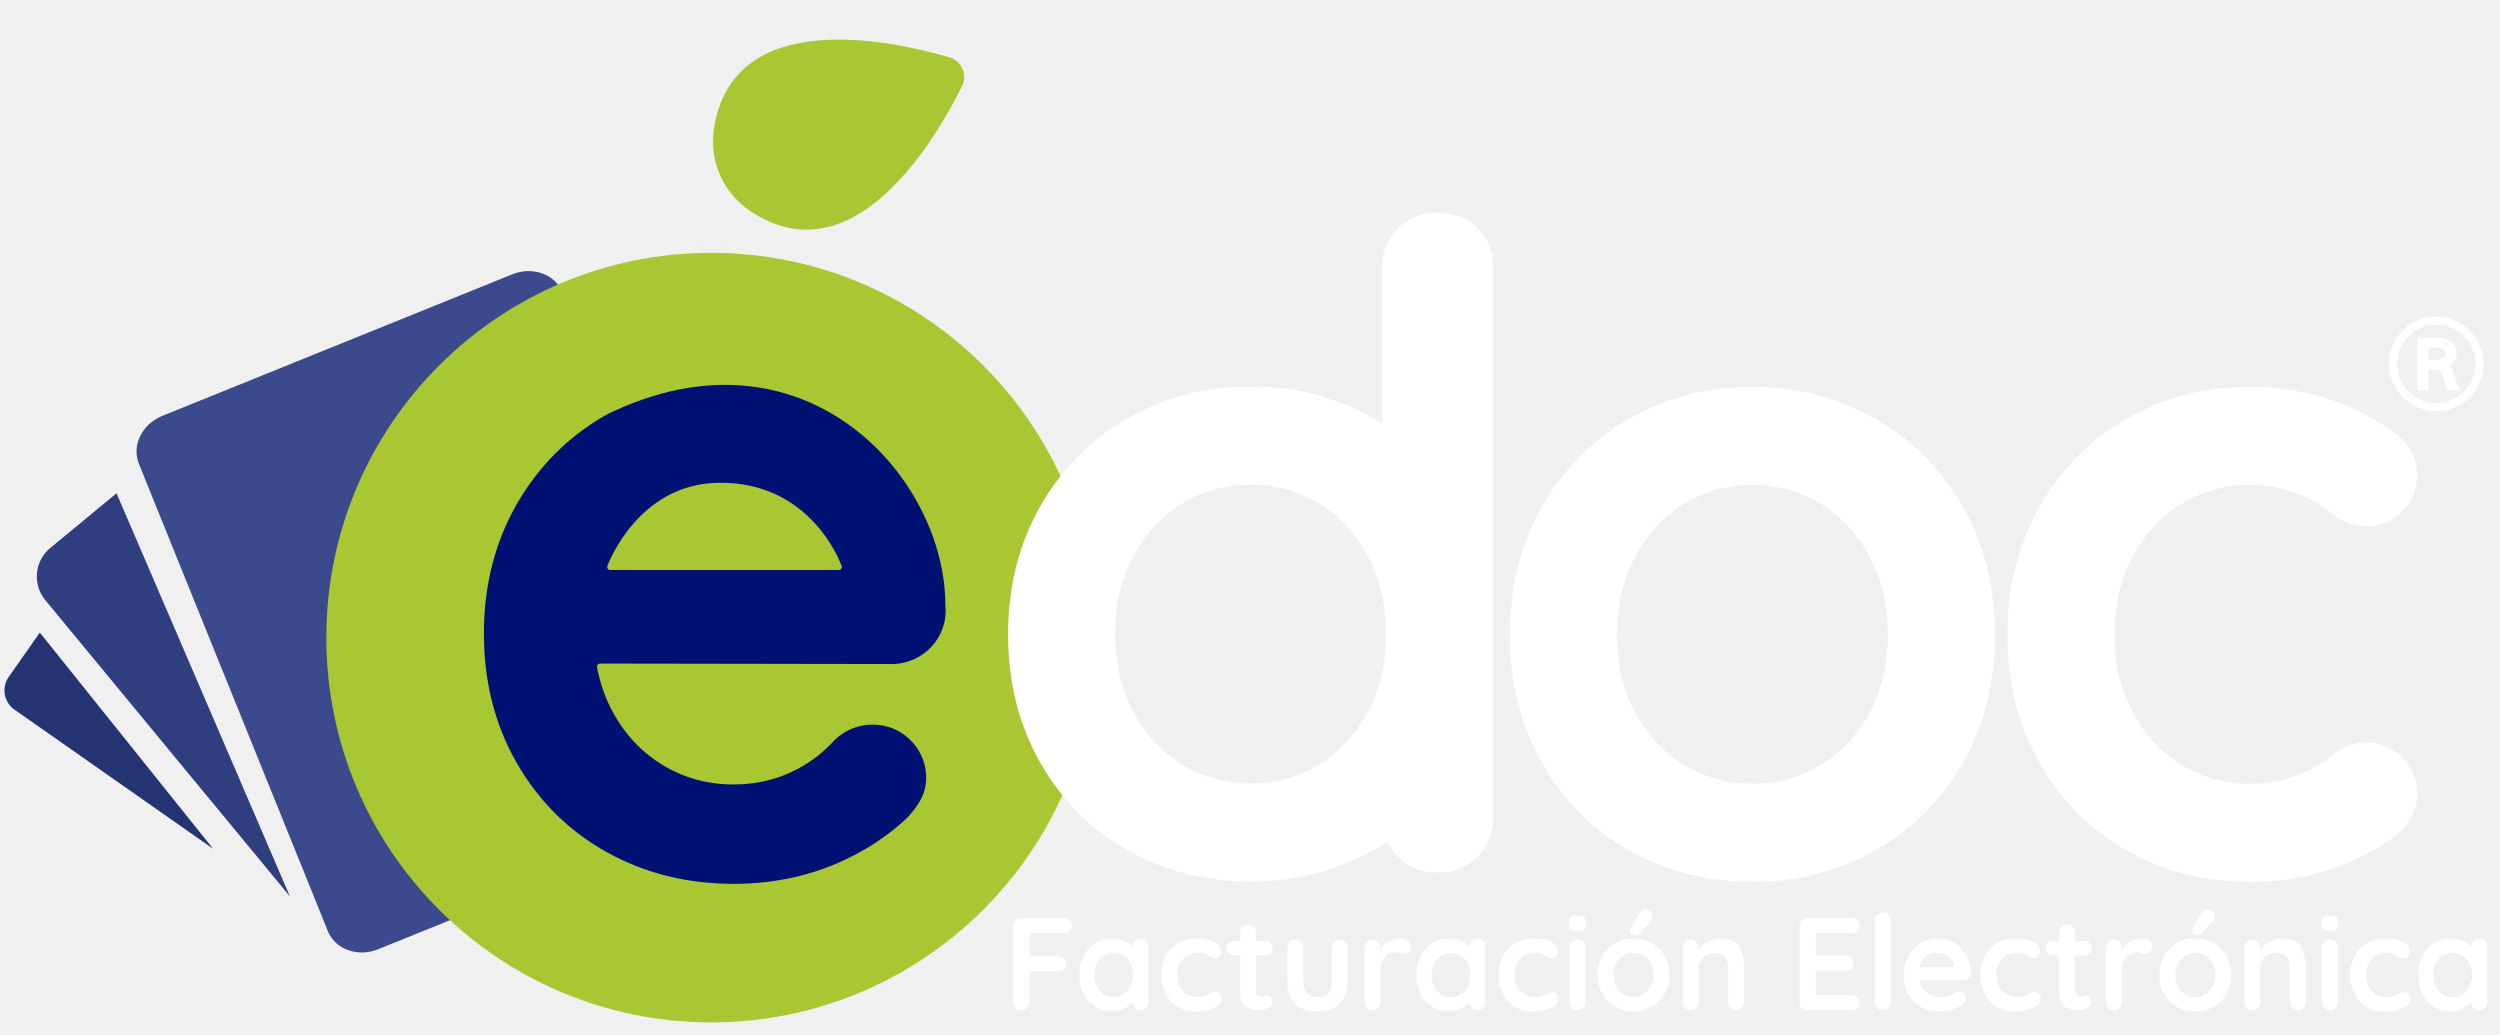
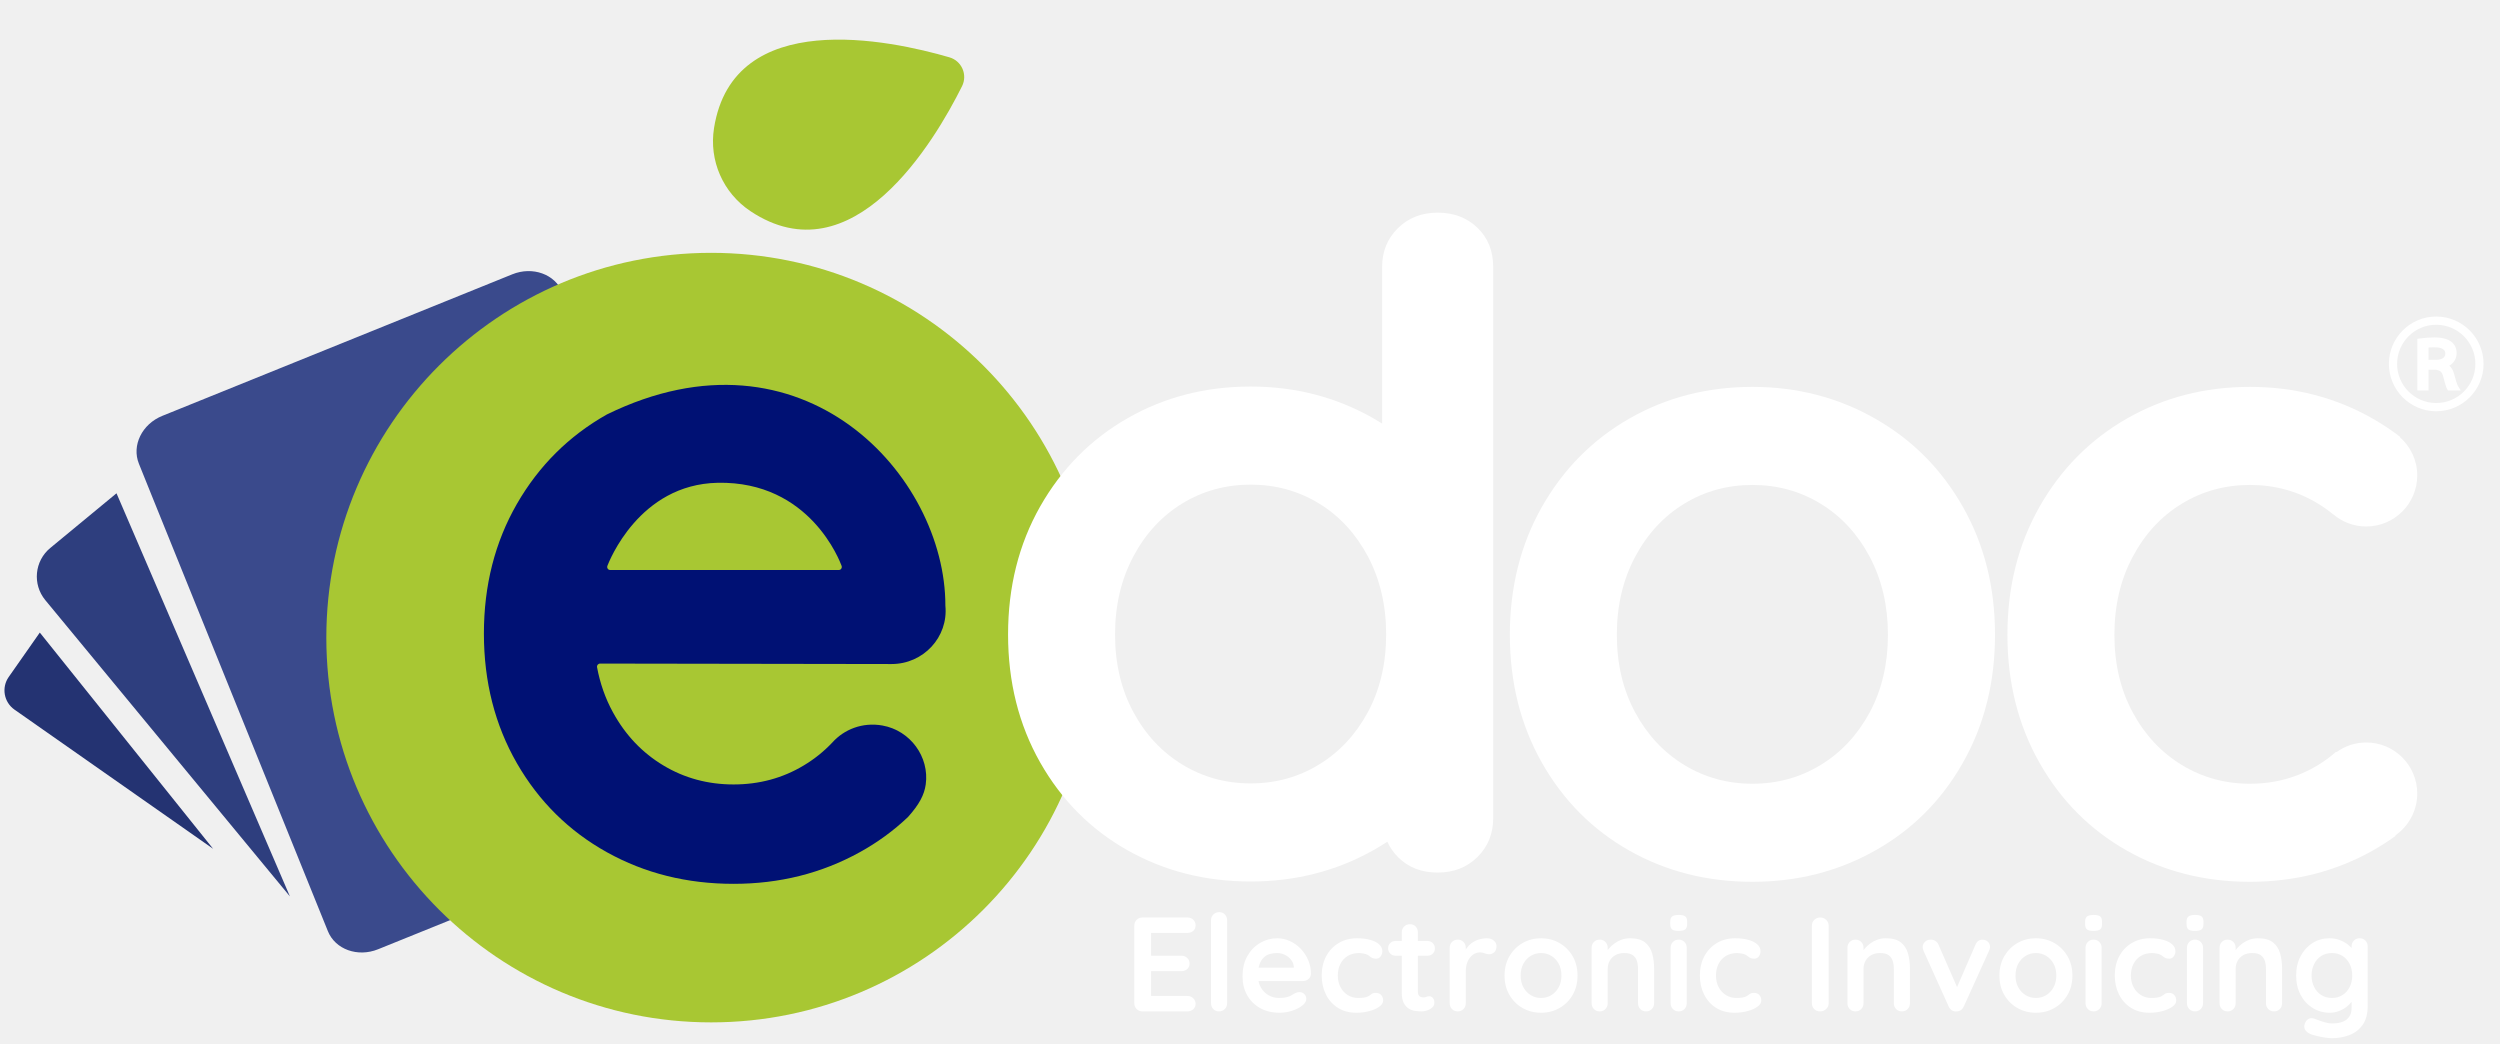
- <svg xmlns="http://www.w3.org/2000/svg" viewBox="0 0 812 336">
+ <svg xmlns="http://www.w3.org/2000/svg" viewBox="0 0 812 339">
  <path fill="#3A4A8C" d="M190.9 272.76C178.77 265.97 169.41 256.61 162.81 244.67C156.22 232.75 152.91 219.29 152.91 204.36C152.91 187.66 156.41 173.01 163.39 160.4C170.38 147.79 179.59 138.13 191.04 131.42C192.77 130.41 194.53 129.5 196.29 128.65L182.68 94.97C180.29 89.06 172.99 86.42 166.38 89.1L52.75 135.06C46.12 137.72 42.72 144.69 45.11 150.6L49.2 160.75L106.5 302.45C108.89 308.37 116.18 311 122.8 308.32L200.06 277.08C196.89 275.83 193.83 274.4 190.9 272.76Z" />
  <path fill="#A8C733" d="M230.98 82.12C161.96 82.12 105.99 138.08 105.99 207.1C105.99 276.13 161.96 332.07 230.98 332.07C300.02 332.07 355.98 276.13 355.98 207.1C355.98 138.08 300.02 82.12 230.98 82.12Z" />
  <path fill="#2E3E7E" d="M16.33 177.98L37.84 160.22L94.17 291.16L14.71 194.92C10.49 189.8 11.2 182.21 16.33 177.98Z" />
  <path fill="#243372" d="M2.83 219.88L12.93 205.46L69.22 275.69L4.68 230.47C1.25 228.05 0.42 223.31 2.83 219.88Z" />
  <path fill="#A8C733" d="M308.38 18.62C289.11 13 238.2 2.11 231.92 41.58C230.23 52.13 234.83 62.63 243.71 68.56C276.96 90.73 303.52 45.96 312.47 28C314.33 24.27 312.37 19.79 308.38 18.62Z" />
-   <path fill="#FFFFFF" d="M334.41 303.07L334.41 310.6L343.65 310.6C344.4 310.6 345.01 310.84 345.52 311.31C346.03 311.79 346.27 312.39 346.27 313.13C346.27 313.75 346.03 314.31 345.52 314.8C345.01 315.29 344.4 315.53 343.65 315.53L334.41 315.53L334.41 325.51C334.41 326.26 334.14 326.87 333.6 327.37C333.08 327.87 332.44 328.12 331.76 328.12C330.95 328.12 330.31 327.87 329.8 327.41C329.3 326.91 329.04 326.28 329.04 325.51L329.04 300.77C329.04 300 329.3 299.39 329.8 298.89C330.31 298.39 330.92 298.14 331.66 298.14L345.58 298.14C346.32 298.14 346.95 298.37 347.46 298.84C347.95 299.31 348.19 299.93 348.19 300.66C348.19 301.29 347.95 301.85 347.46 302.33C346.95 302.82 346.32 303.07 345.58 303.07L334.41 303.07Z" />
-   <path fill="#FFFFFF" d="M372.23 305.5C372.72 305.99 372.95 306.61 372.95 307.39L372.95 325.51C372.95 326.26 372.72 326.87 372.23 327.37C371.74 327.87 371.13 328.12 370.39 328.12C369.63 328.12 369.05 327.87 368.57 327.41C368.1 326.91 367.84 326.3 367.82 325.55C367.1 326.37 366.13 327.09 364.92 327.67C363.71 328.26 362.44 328.55 361.09 328.55C359.12 328.55 357.34 328.04 355.74 327.04C354.14 326.01 352.86 324.61 351.94 322.83C351.03 321.01 350.55 318.97 350.55 316.68C350.55 314.39 351 312.35 351.93 310.54C352.84 308.72 354.08 307.31 355.66 306.29C357.25 305.28 359.01 304.78 360.91 304.78C362.28 304.78 363.58 305.02 364.78 305.53C365.96 306.03 366.98 306.66 367.82 307.44L367.82 307.39C367.82 306.64 368.06 306.03 368.55 305.53C369.03 305.02 369.63 304.78 370.39 304.78C371.13 304.78 371.74 305.02 372.23 305.5M366.28 321.79C367.44 320.45 368.03 318.74 368.03 316.68C368.03 314.63 367.44 312.92 366.28 311.54C365.11 310.17 363.58 309.5 361.73 309.5C359.9 309.5 358.4 310.17 357.22 311.54C356.07 312.92 355.48 314.63 355.48 316.68C355.48 318.74 356.05 320.45 357.21 321.79C358.38 323.15 359.86 323.84 361.73 323.84C363.58 323.84 365.11 323.15 366.28 321.79Z" />
-   <path fill="#FFFFFF" d="M394.37 305.92C395.87 306.68 396.6 307.68 396.6 308.94C396.6 309.56 396.41 310.11 396.04 310.58C395.68 311.06 395.2 311.29 394.59 311.29C394.15 311.29 393.75 311.22 393.48 311.1C393.18 310.96 392.92 310.79 392.64 310.58C392.36 310.37 392.1 310.18 391.86 310.04C391.56 309.89 391.13 309.77 390.58 309.65C390.02 309.54 389.58 309.49 389.24 309.49C387.1 309.49 385.42 310.16 384.2 311.49C382.99 312.81 382.38 314.54 382.38 316.68C382.38 318.74 382.99 320.45 384.22 321.79C385.45 323.17 387.02 323.84 388.95 323.84C390.34 323.84 391.38 323.66 392.07 323.33C392.22 323.24 392.47 323.09 392.77 322.87C393.07 322.67 393.35 322.49 393.61 322.38C393.86 322.27 394.18 322.22 394.56 322.22C395.27 322.22 395.82 322.44 396.25 322.89C396.66 323.36 396.87 323.93 396.87 324.65C396.87 325.34 396.46 325.98 395.65 326.57C394.86 327.18 393.79 327.65 392.49 328.02C391.17 328.38 389.79 328.56 388.29 328.56C386.1 328.56 384.16 328.04 382.49 327.01C380.82 325.98 379.52 324.56 378.6 322.76C377.69 320.94 377.25 318.91 377.25 316.68C377.25 314.38 377.71 312.31 378.67 310.52C379.64 308.71 380.97 307.31 382.67 306.29C384.39 305.29 386.34 304.78 388.49 304.78C390.93 304.78 392.89 305.15 394.37 305.92Z" />
-   <path fill="#FFFFFF" d="M412.74 323.86C413.06 324.25 413.22 324.75 413.22 325.38C413.22 326.15 412.81 326.8 411.96 327.33C411.12 327.85 410.16 328.12 409.11 328.12C407.35 328.12 405.86 327.74 404.63 326.99C403.42 326.24 402.82 324.62 402.82 322.16L402.82 310.34L400.85 310.34C400.16 310.34 399.59 310.12 399.13 309.65C398.66 309.21 398.44 308.63 398.44 307.94C398.44 307.29 398.66 306.73 399.13 306.29C399.59 305.85 400.16 305.64 400.85 305.64L402.82 305.64L402.82 302.89C402.82 302.14 403.06 301.52 403.55 301.03C404.07 300.53 404.69 300.28 405.43 300.28C406.14 300.28 406.74 300.53 407.23 301.03C407.71 301.52 407.95 302.14 407.95 302.89L407.95 305.64L411 305.64C411.68 305.64 412.25 305.86 412.72 306.33C413.15 306.77 413.39 307.35 413.39 308.04C413.39 308.69 413.15 309.25 412.72 309.68C412.25 310.12 411.68 310.34 411 310.34L407.95 310.34L407.95 321.95C407.95 322.56 408.11 322.99 408.42 323.26C408.74 323.53 409.17 323.66 409.71 323.66C409.94 323.66 410.26 323.62 410.65 323.5C411 323.36 411.32 323.28 411.64 323.28C412.06 323.28 412.39 323.47 412.74 323.86Z" />
-   <path fill="#FFFFFF" d="M436.96 305.95C437.42 306.46 437.68 307.07 437.68 307.83L437.68 318.71C437.68 321.78 436.85 324.19 435.12 325.94C433.43 327.69 431.01 328.55 427.89 328.55C424.73 328.55 422.33 327.69 420.63 325.94C418.95 324.19 418.12 321.78 418.12 318.71L418.12 307.83C418.12 307.07 418.35 306.46 418.83 305.95C419.34 305.45 419.94 305.2 420.68 305.2C421.42 305.2 422.04 305.45 422.51 305.95C423.02 306.46 423.24 307.07 423.24 307.83L423.24 318.71C423.24 320.44 423.63 321.74 424.39 322.57C425.17 323.42 426.33 323.84 427.89 323.84C429.45 323.84 430.62 323.42 431.38 322.57C432.16 321.74 432.54 320.44 432.54 318.71L432.54 307.83C432.54 307.07 432.8 306.46 433.28 305.95C433.76 305.45 434.36 305.2 435.1 305.2C435.85 305.2 436.48 305.45 436.96 305.95Z" />
-   <path fill="#FFFFFF" d="M457.32 305.5C457.9 305.99 458.21 306.55 458.21 307.22C458.21 308.11 457.97 308.77 457.52 309.21C457.07 309.65 456.52 309.87 455.88 309.87C455.46 309.87 454.97 309.77 454.43 309.57C454.33 309.54 454.16 309.49 453.86 309.4C453.56 309.32 453.23 309.28 452.89 309.28C452.17 309.28 451.43 309.5 450.74 309.95C450.07 310.42 449.51 311.12 449.05 312.03C448.61 312.96 448.39 314.06 448.39 315.35L448.39 325.51C448.39 326.26 448.15 326.87 447.68 327.37C447.18 327.87 446.57 328.12 445.83 328.12C445.07 328.12 444.45 327.87 443.98 327.37C443.48 326.87 443.25 326.26 443.25 325.51L443.25 307.81C443.25 307.07 443.48 306.46 443.98 305.95C444.45 305.45 445.07 305.2 445.83 305.2C446.57 305.2 447.18 305.45 447.68 305.95C448.15 306.46 448.39 307.07 448.39 307.81L448.39 308.37C449.05 307.2 449.99 306.31 451.22 305.7C452.44 305.08 453.77 304.78 455.16 304.78C456.01 304.78 456.75 305.02 457.32 305.5Z" />
-   <path fill="#FFFFFF" d="M481.72 305.5C482.23 305.99 482.45 306.61 482.45 307.39L482.45 325.51C482.45 326.26 482.23 326.87 481.72 327.37C481.22 327.87 480.62 328.12 479.88 328.12C479.13 328.12 478.54 327.87 478.06 327.41C477.58 326.91 477.34 326.3 477.3 325.55C476.6 326.37 475.63 327.09 474.41 327.67C473.21 328.26 471.92 328.55 470.59 328.55C468.61 328.55 466.82 328.04 465.24 327.04C463.63 326.01 462.35 324.61 461.44 322.83C460.5 321.01 460.05 318.97 460.05 316.68C460.05 314.39 460.5 312.35 461.43 310.54C462.34 308.72 463.58 307.31 465.17 306.29C466.76 305.28 468.51 304.78 470.4 304.78C471.78 304.78 473.08 305.02 474.27 305.53C475.47 306.03 476.48 306.66 477.3 307.44L477.3 307.39C477.3 306.64 477.54 306.03 478.04 305.53C478.51 305.02 479.13 304.78 479.88 304.78C480.62 304.78 481.22 305.02 481.72 305.5M475.77 321.79C476.93 320.45 477.52 318.74 477.52 316.68C477.52 314.63 476.93 312.92 475.77 311.54C474.59 310.17 473.1 309.5 471.23 309.5C469.4 309.5 467.9 310.17 466.74 311.54C465.56 312.92 464.98 314.63 464.98 316.68C464.98 318.74 465.56 320.45 466.71 321.79C467.86 323.15 469.36 323.84 471.23 323.84C473.1 323.84 474.59 323.15 475.77 321.79Z" />
-   <path fill="#FFFFFF" d="M503.86 305.92C505.35 306.68 506.1 307.68 506.1 308.94C506.1 309.56 505.93 310.11 505.52 310.58C505.17 311.06 504.68 311.29 504.07 311.29C503.63 311.29 503.25 311.22 502.97 311.1C502.68 310.96 502.42 310.79 502.13 310.58C501.86 310.37 501.6 310.18 501.34 310.04C501.04 309.89 500.63 309.77 500.06 309.65C499.51 309.54 499.07 309.49 498.73 309.49C496.59 309.49 494.92 310.16 493.68 311.49C492.48 312.81 491.87 314.54 491.87 316.68C491.87 318.74 492.49 320.45 493.7 321.79C494.94 323.17 496.51 323.84 498.44 323.84C499.81 323.84 500.87 323.66 501.56 323.33C501.73 323.24 501.96 323.09 502.26 322.87C502.56 322.67 502.84 322.49 503.09 322.38C503.35 322.27 503.67 322.22 504.03 322.22C504.75 322.22 505.32 322.44 505.73 322.89C506.14 323.36 506.34 323.93 506.34 324.65C506.34 325.34 505.97 325.98 505.15 326.57C504.34 327.18 503.29 327.65 502 328.02C500.67 328.38 499.26 328.56 497.79 328.56C495.57 328.56 493.64 328.04 491.99 327.01C490.31 325.98 489.01 324.56 488.1 322.76C487.19 320.94 486.73 318.91 486.73 316.68C486.73 314.38 487.21 312.31 488.17 310.52C489.12 308.71 490.45 307.31 492.17 306.29C493.88 305.29 495.81 304.78 497.99 304.78C500.43 304.78 502.38 305.15 503.86 305.92Z" />
-   <path fill="#FFFFFF" d="M510.25 301.96C509.84 301.63 509.65 301.07 509.65 300.28L509.65 299.47C509.65 298.67 509.86 298.11 510.3 297.79C510.72 297.48 511.4 297.32 512.36 297.32C513.35 297.32 514.05 297.48 514.45 297.79C514.85 298.11 515.06 298.67 515.06 299.47L515.06 300.28C515.06 301.1 514.83 301.68 514.43 301.98C514.02 302.26 513.33 302.42 512.33 302.42C511.34 302.42 510.66 302.26 510.25 301.96M514.2 327.37C513.7 327.87 513.09 328.12 512.36 328.12C511.6 328.12 510.99 327.87 510.5 327.37C510.03 326.87 509.78 326.26 509.78 325.51L509.78 307.81C509.78 307.07 510.03 306.46 510.5 305.95C510.99 305.45 511.6 305.2 512.36 305.2C513.09 305.2 513.7 305.45 514.2 305.95C514.68 306.46 514.91 307.07 514.91 307.81L514.91 325.51C514.91 326.26 514.68 326.87 514.2 327.37Z" />
-   <path fill="#FFFFFF" d="M540.67 322.83C539.63 324.65 538.23 326.06 536.45 327.05C534.65 328.06 532.7 328.55 530.56 328.55C528.39 328.55 526.42 328.06 524.65 327.05C522.87 326.06 521.47 324.65 520.46 322.83C519.43 321.03 518.91 318.97 518.91 316.68C518.91 314.39 519.43 312.35 520.46 310.54C521.47 308.72 522.87 307.31 524.65 306.29C526.42 305.28 528.39 304.79 530.56 304.79C532.7 304.79 534.65 305.28 536.45 306.29C538.23 307.31 539.63 308.72 540.67 310.54C541.7 312.35 542.21 314.39 542.21 316.68C542.21 318.97 541.7 321.03 540.67 322.83M536.18 312.93C535.61 311.85 534.81 310.99 533.83 310.4C532.83 309.79 531.75 309.49 530.56 309.49C529.37 309.49 528.26 309.79 527.29 310.4C526.3 310.99 525.51 311.85 524.93 312.93C524.34 314.04 524.04 315.29 524.04 316.68C524.04 318.09 524.34 319.32 524.93 320.42C525.51 321.5 526.3 322.34 527.29 322.95C528.26 323.55 529.37 323.84 530.56 323.84C531.75 323.84 532.83 323.55 533.83 322.95C534.81 322.34 535.61 321.5 536.18 320.42C536.77 319.32 537.07 318.09 537.07 316.68C537.07 315.29 536.77 314.04 536.18 312.93M529.85 303.37C529.53 303.1 529.37 302.77 529.41 302.33C529.41 302.09 529.49 301.81 529.66 301.52L532.14 297.15C532.44 296.64 532.77 296.23 533.18 295.91C533.56 295.59 534.01 295.43 534.5 295.43C535.26 295.43 535.85 295.65 536.23 296.05C536.6 296.44 536.79 296.95 536.76 297.58C536.71 298.24 536.45 298.85 535.95 299.42L532.7 303.02C532.23 303.5 531.6 303.74 530.79 303.74C530.49 303.74 530.19 303.62 529.85 303.37Z" />
-   <path fill="#FFFFFF" d="M564.79 307.37C565.89 309.1 566.46 311.48 566.46 314.54L566.46 325.51C566.46 326.26 566.2 326.87 565.71 327.37C565.25 327.87 564.62 328.12 563.88 328.12C563.14 328.12 562.52 327.87 562.04 327.37C561.57 326.87 561.31 326.26 561.31 325.51L561.31 314.54C561.31 312.98 560.99 311.74 560.32 310.84C559.67 309.94 558.54 309.49 556.94 309.49C555.29 309.49 553.99 309.97 553.04 310.94C552.1 311.89 551.63 313.09 551.63 314.54L551.63 325.51C551.63 326.26 551.38 326.87 550.9 327.37C550.42 327.87 549.8 328.12 549.06 328.12C548.31 328.12 547.7 327.87 547.22 327.37C546.74 326.87 546.47 326.26 546.47 325.51L546.47 307.81C546.47 307.07 546.74 306.46 547.22 305.95C547.7 305.45 548.31 305.2 549.06 305.2C549.8 305.2 550.42 305.45 550.9 305.95C551.38 306.46 551.63 307.07 551.63 307.81L551.63 308.56C552.41 307.52 553.41 306.63 554.65 305.9C555.9 305.15 557.26 304.78 558.74 304.78C561.66 304.78 563.67 305.64 564.79 307.37Z" />
-   <path fill="#FFFFFF" d="M603.27 323.95C603.77 324.45 604 325.02 604 325.68C604 326.39 603.77 326.98 603.27 327.44C602.76 327.89 602.16 328.12 601.39 328.12L587.06 328.12C586.32 328.12 585.69 327.87 585.2 327.37C584.69 326.87 584.46 326.26 584.46 325.51L584.46 300.75C584.46 300.01 584.69 299.39 585.2 298.89C585.69 298.39 586.32 298.14 587.06 298.14L601.39 298.14C602.16 298.14 602.76 298.37 603.27 298.84C603.77 299.31 604 299.93 604 300.66C604 301.38 603.77 301.96 603.29 302.4C602.82 302.85 602.18 303.07 601.39 303.07L589.8 303.07L589.8 310.34L599.48 310.34C600.23 310.34 600.85 310.58 601.33 311.06C601.85 311.51 602.1 312.13 602.1 312.87C602.1 313.6 601.85 314.17 601.35 314.6C600.87 315.05 600.25 315.27 599.48 315.27L589.8 315.27L589.8 323.2L601.39 323.2C602.16 323.2 602.76 323.45 603.27 323.95Z" />
-   <path fill="#FFFFFF" d="M613.34 327.37C612.83 327.87 612.23 328.12 611.46 328.12C610.76 328.12 610.15 327.87 609.66 327.37C609.18 326.87 608.95 326.26 608.95 325.51L608.95 299.04C608.95 298.29 609.21 297.67 609.68 297.18C610.19 296.68 610.82 296.42 611.56 296.42C612.29 296.42 612.88 296.68 613.35 297.18C613.85 297.67 614.07 298.29 614.07 299.04L614.07 325.51C614.07 326.26 613.85 326.87 613.34 327.37Z" />
-   <path fill="#FFFFFF" d="M639.39 317.8C638.89 318.22 638.29 318.44 637.6 318.44L623.46 318.44C623.81 320.12 624.59 321.46 625.82 322.41C627.05 323.36 628.43 323.84 629.98 323.84C631.14 323.84 632.06 323.73 632.73 323.52C633.37 323.3 633.9 323.09 634.29 322.83C634.67 322.59 634.93 322.43 635.08 322.34C635.6 322.08 636.08 321.95 636.55 321.95C637.14 321.95 637.66 322.16 638.07 322.59C638.5 323.02 638.7 323.53 638.7 324.1C638.7 324.86 638.31 325.59 637.5 326.19C636.71 326.85 635.66 327.41 634.3 327.87C632.96 328.32 631.62 328.55 630.24 328.55C627.83 328.55 625.74 328.07 623.97 327.05C622.17 326.06 620.79 324.68 619.83 322.91C618.85 321.16 618.36 319.17 618.36 316.98C618.36 314.53 618.87 312.37 619.91 310.52C620.95 308.66 622.29 307.26 623.99 306.25C625.67 305.27 627.46 304.79 629.37 304.79C631.27 304.79 633.03 305.28 634.7 306.33C636.4 307.35 637.72 308.73 638.7 310.47C639.72 312.22 640.23 314.11 640.23 316.12C640.21 316.83 639.93 317.37 639.39 317.8M623.52 314.15L634.73 314.15L634.73 313.86C634.62 312.67 634.04 311.62 632.97 310.77C631.93 309.91 630.72 309.49 629.37 309.49C626.08 309.49 624.1 311.04 623.52 314.15Z" />
-   <path fill="#FFFFFF" d="M660.34 305.92C661.83 306.68 662.57 307.68 662.57 308.94C662.57 309.56 662.39 310.11 662.01 310.58C661.63 311.06 661.18 311.29 660.56 311.29C660.12 311.29 659.75 311.22 659.45 311.1C659.16 310.96 658.88 310.79 658.61 310.58C658.35 310.37 658.08 310.18 657.81 310.04C657.55 309.89 657.11 309.77 656.57 309.65C656.01 309.54 655.55 309.49 655.21 309.49C653.09 309.49 651.39 310.16 650.17 311.49C648.96 312.81 648.36 314.54 648.36 316.68C648.36 318.74 648.98 320.45 650.21 321.79C651.42 323.17 652.99 323.84 654.91 323.84C656.32 323.84 657.35 323.66 658.04 323.33C658.2 323.24 658.46 323.09 658.73 322.87C659.04 322.67 659.32 322.49 659.57 322.38C659.84 322.27 660.15 322.22 660.53 322.22C661.22 322.22 661.81 322.44 662.22 322.89C662.63 323.36 662.83 323.93 662.83 324.65C662.83 325.34 662.44 325.98 661.63 326.57C660.83 327.18 659.78 327.65 658.47 328.02C657.14 328.38 655.75 328.56 654.26 328.56C652.07 328.56 650.15 328.04 648.48 327.01C646.79 325.98 645.51 324.56 644.6 322.76C643.68 320.94 643.22 318.91 643.22 316.68C643.22 314.38 643.69 312.31 644.65 310.52C645.61 308.71 646.94 307.31 648.65 306.29C650.35 305.29 652.31 304.78 654.48 304.78C656.9 304.78 658.86 305.15 660.34 305.92Z" />
-   <path fill="#FFFFFF" d="M678.71 323.86C679.03 324.25 679.19 324.75 679.19 325.38C679.19 326.15 678.76 326.8 677.93 327.33C677.08 327.85 676.14 328.12 675.08 328.12C673.31 328.12 671.82 327.74 670.6 326.99C669.41 326.24 668.78 324.62 668.78 322.16L668.78 310.34L666.83 310.34C666.12 310.34 665.56 310.12 665.1 309.65C664.64 309.21 664.43 308.63 664.43 307.94C664.43 307.29 664.64 306.73 665.1 306.29C665.56 305.85 666.12 305.64 666.83 305.64L668.78 305.64L668.78 302.89C668.78 302.14 669.03 301.52 669.54 301.03C670.03 300.53 670.64 300.28 671.4 300.28C672.12 300.28 672.72 300.53 673.22 301.03C673.69 301.52 673.93 302.14 673.93 302.89L673.93 305.64L676.96 305.64C677.66 305.64 678.22 305.86 678.69 306.33C679.14 306.77 679.38 307.35 679.38 308.04C679.38 308.69 679.14 309.25 678.69 309.68C678.22 310.12 677.66 310.34 676.96 310.34L673.93 310.34L673.93 321.95C673.93 322.56 674.1 322.99 674.4 323.26C674.73 323.53 675.16 323.66 675.7 323.66C675.92 323.66 676.23 323.62 676.63 323.5C676.96 323.36 677.3 323.28 677.61 323.28C678 323.28 678.37 323.47 678.71 323.86Z" />
-   <path fill="#FFFFFF" d="M698.15 305.5C698.75 305.99 699.03 306.55 699.03 307.22C699.03 308.11 698.79 308.77 698.36 309.21C697.89 309.65 697.34 309.87 696.72 309.87C696.28 309.87 695.8 309.77 695.24 309.57C695.17 309.54 695 309.49 694.68 309.4C694.4 309.32 694.06 309.28 693.71 309.28C692.99 309.28 692.28 309.5 691.59 309.95C690.9 310.42 690.34 311.12 689.88 312.03C689.44 312.96 689.22 314.06 689.22 315.35L689.22 325.51C689.22 326.26 688.99 326.87 688.51 327.37C688 327.87 687.39 328.12 686.66 328.12C685.9 328.12 685.29 327.87 684.82 327.37C684.32 326.87 684.07 326.26 684.07 325.51L684.07 307.81C684.07 307.07 684.32 306.46 684.82 305.95C685.29 305.45 685.9 305.2 686.66 305.2C687.39 305.2 688 305.45 688.51 305.95C688.99 306.46 689.22 307.07 689.22 307.81L689.22 308.37C689.88 307.2 690.82 306.31 692.06 305.7C693.28 305.08 694.6 304.78 696 304.78C696.85 304.78 697.58 305.02 698.15 305.5Z" />
-   <path fill="#FFFFFF" d="M723.16 322.83C722.12 324.65 720.71 326.06 718.94 327.05C717.14 328.06 715.16 328.55 713.05 328.55C710.87 328.55 708.89 328.06 707.12 327.05C705.35 326.06 703.95 324.65 702.93 322.83C701.91 321.03 701.39 318.97 701.39 316.68C701.39 314.39 701.91 312.35 702.93 310.54C703.95 308.72 705.35 307.31 707.12 306.29C708.89 305.28 710.87 304.79 713.05 304.79C715.16 304.79 717.14 305.28 718.94 306.29C720.71 307.31 722.12 308.72 723.16 310.54C724.19 312.35 724.68 314.39 724.68 316.68C724.68 318.97 724.19 321.03 723.16 322.83M718.69 312.93C718.06 311.85 717.31 310.99 716.32 310.4C715.33 309.79 714.23 309.49 713.05 309.49C711.83 309.49 710.73 309.79 709.76 310.4C708.77 310.99 707.99 311.85 707.4 312.93C706.83 314.04 706.52 315.29 706.52 316.68C706.52 318.09 706.83 319.32 707.4 320.42C707.99 321.5 708.77 322.34 709.76 322.95C710.73 323.55 711.83 323.84 713.05 323.84C714.23 323.84 715.33 323.55 716.32 322.95C717.31 322.34 718.06 321.5 718.69 320.42C719.24 319.32 719.57 318.09 719.57 316.68C719.57 315.29 719.24 314.04 718.69 312.93M712.34 303.37C712 303.1 711.85 302.77 711.89 302.33C711.89 302.09 711.97 301.81 712.15 301.52L714.63 297.15C714.92 296.64 715.25 296.23 715.66 295.91C716.07 295.59 716.5 295.43 716.99 295.43C717.75 295.43 718.32 295.65 718.73 296.05C719.1 296.44 719.26 296.95 719.24 297.58C719.18 298.24 718.92 298.85 718.43 299.42L715.16 303.02C714.72 303.5 714.09 303.74 713.26 303.74C712.97 303.74 712.65 303.62 712.34 303.37Z" />
-   <path fill="#FFFFFF" d="M747.27 307.37C748.37 309.1 748.94 311.48 748.94 314.54L748.94 325.51C748.94 326.26 748.7 326.87 748.22 327.37C747.73 327.87 747.1 328.12 746.36 328.12C745.61 328.12 745.02 327.87 744.54 327.37C744.04 326.87 743.78 326.26 743.78 325.51L743.78 314.54C743.78 312.98 743.47 311.74 742.81 310.84C742.15 309.94 741.03 309.49 739.44 309.49C737.79 309.49 736.47 309.97 735.51 310.94C734.57 311.89 734.12 313.09 734.12 314.54L734.12 325.51C734.12 326.26 733.87 326.87 733.38 327.37C732.9 327.87 732.3 328.12 731.56 328.12C730.82 328.12 730.18 327.87 729.71 327.37C729.22 326.87 728.98 326.26 728.98 325.51L728.98 307.81C728.98 307.07 729.22 306.46 729.71 305.95C730.18 305.45 730.82 305.2 731.56 305.2C732.3 305.2 732.9 305.45 733.38 305.95C733.87 306.46 734.12 307.07 734.12 307.81L734.12 308.56C734.9 307.52 735.89 306.63 737.14 305.9C738.38 305.15 739.72 304.78 741.23 304.78C744.15 304.78 746.15 305.64 747.27 307.37Z" />
-   <path fill="#FFFFFF" d="M754.67 301.96C754.29 301.63 754.07 301.07 754.07 300.28L754.07 299.47C754.07 298.67 754.32 298.11 754.71 297.79C755.15 297.48 755.82 297.32 756.79 297.32C757.78 297.32 758.48 297.48 758.88 297.79C759.27 298.11 759.46 298.67 759.46 299.47L759.46 300.28C759.46 301.1 759.27 301.68 758.85 301.98C758.44 302.26 757.74 302.42 756.74 302.42C755.77 302.42 755.09 302.26 754.67 301.96M758.61 327.37C758.13 327.87 757.51 328.12 756.79 328.12C756.04 328.12 755.41 327.87 754.93 327.37C754.44 326.87 754.2 326.26 754.2 325.51L754.2 307.81C754.2 307.07 754.44 306.46 754.93 305.95C755.41 305.45 756.04 305.2 756.79 305.2C757.51 305.2 758.13 305.45 758.61 305.95C759.1 306.46 759.35 307.07 759.35 307.81L759.35 325.51C759.35 326.26 759.1 326.87 758.61 327.37Z" />
-   <path fill="#FFFFFF" d="M780.46 305.92C781.95 306.68 782.7 307.68 782.7 308.94C782.7 309.56 782.51 310.11 782.14 310.58C781.77 311.06 781.29 311.29 780.68 311.29C780.23 311.29 779.84 311.22 779.56 311.1C779.26 310.96 779 310.79 778.73 310.58C778.44 310.37 778.18 310.18 777.95 310.04C777.65 309.89 777.22 309.77 776.66 309.65C776.12 309.54 775.66 309.49 775.32 309.49C773.18 309.49 771.51 310.16 770.28 311.49C769.08 312.81 768.46 314.54 768.46 316.68C768.46 318.74 769.09 320.45 770.3 321.79C771.53 323.17 773.11 323.84 775.04 323.84C776.43 323.84 777.46 323.66 778.16 323.33C778.31 323.24 778.55 323.09 778.87 322.87C779.15 322.67 779.43 322.49 779.71 322.38C779.93 322.27 780.27 322.22 780.64 322.22C781.36 322.22 781.9 322.44 782.34 322.89C782.75 323.36 782.95 323.93 782.95 324.65C782.95 325.34 782.55 325.98 781.75 326.57C780.95 327.18 779.89 327.65 778.59 328.02C777.26 328.38 775.88 328.56 774.37 328.56C772.19 328.56 770.24 328.04 768.58 327.01C766.9 325.98 765.62 324.56 764.7 322.76C763.78 320.94 763.34 318.91 763.34 316.68C763.34 314.38 763.79 312.31 764.75 310.52C765.71 308.71 767.07 307.31 768.78 306.29C770.48 305.29 772.43 304.78 774.6 304.78C777.01 304.78 778.98 305.15 780.46 305.92Z" />
-   <path fill="#FFFFFF" d="M807.07 305.5C807.56 305.99 807.8 306.61 807.8 307.39L807.8 325.51C807.8 326.26 807.56 326.87 807.07 327.37C806.57 327.87 805.96 328.12 805.24 328.12C804.47 328.12 803.88 327.87 803.41 327.41C802.94 326.91 802.69 326.3 802.65 325.55C801.94 326.37 800.96 327.09 799.77 327.67C798.54 328.26 797.26 328.55 795.94 328.55C793.94 328.55 792.16 328.04 790.57 327.04C788.97 326.01 787.7 324.61 786.78 322.83C785.84 321.01 785.4 318.97 785.4 316.68C785.4 314.39 785.84 312.35 786.76 310.54C787.66 308.72 788.91 307.31 790.51 306.29C792.09 305.28 793.84 304.78 795.75 304.78C797.13 304.78 798.41 305.02 799.62 305.53C800.82 306.03 801.83 306.66 802.65 307.44L802.65 307.39C802.65 306.64 802.9 306.03 803.39 305.53C803.86 305.02 804.47 304.78 805.24 304.78C805.96 304.78 806.57 305.02 807.07 305.5M801.12 321.79C802.28 320.45 802.88 318.74 802.88 316.68C802.88 314.63 802.28 312.92 801.12 311.54C799.93 310.17 798.43 309.5 796.57 309.5C794.75 309.5 793.24 310.17 792.06 311.54C790.9 312.92 790.3 314.63 790.3 316.68C790.3 318.74 790.9 320.45 792.05 321.79C793.21 323.15 794.69 323.84 796.57 323.84C798.43 323.84 799.93 323.15 801.12 321.79Z" />
+   <path fill="#FFFFFF" d="M371.08 298H385.67Q386.81 298 387.57 298.72Q388.33 299.44 388.33 300.57Q388.33 301.66 387.57 302.34Q386.81 303.01 385.67 303.01H373.47L373.87 302.27V310.77L373.52 310.42H383.71Q384.85 310.42 385.61 311.14Q386.37 311.86 386.37 312.99Q386.37 314.08 385.61 314.75Q384.85 315.43 383.71 315.43H373.65L373.87 315.08V323.88L373.52 323.49H385.67Q386.81 323.49 387.57 324.25Q388.33 325.01 388.33 326.02Q388.33 327.11 387.57 327.8Q386.81 328.5 385.67 328.5H371.08Q369.94 328.5 369.18 327.74Q368.42 326.98 368.42 325.84V300.66Q368.42 299.52 369.18 298.76Q369.94 298 371.08 298ZM398.57 325.84Q398.57 326.98 397.81 327.74Q397.05 328.5 395.91 328.5Q394.82 328.5 394.08 327.74Q393.34 326.98 393.34 325.84V298.92Q393.34 297.78 394.11 297.02Q394.87 296.26 396 296.26Q397.13 296.26 397.85 297.02Q398.57 297.78 398.57 298.92ZM415.65 328.94Q411.95 328.94 409.22 327.39Q406.5 325.84 405.04 323.18Q403.58 320.53 403.58 317.17Q403.58 313.25 405.17 310.48Q406.76 307.72 409.33 306.24Q411.9 304.75 414.78 304.75Q417 304.75 418.98 305.67Q420.97 306.58 422.49 308.17Q424.02 309.76 424.91 311.86Q425.8 313.95 425.8 316.3Q425.76 317.35 424.98 318Q424.19 318.65 423.15 318.65H406.5L405.19 314.3H421.19L420.23 315.17V313.99Q420.14 312.73 419.33 311.73Q418.53 310.72 417.33 310.13Q416.13 309.55 414.78 309.55Q413.47 309.55 412.34 309.89Q411.21 310.24 410.38 311.07Q409.55 311.9 409.07 313.29Q408.59 314.69 408.59 316.82Q408.59 319.18 409.57 320.81Q410.55 322.44 412.1 323.29Q413.65 324.14 415.39 324.14Q417 324.14 417.96 323.88Q418.92 323.62 419.51 323.25Q420.1 322.88 420.57 322.62Q421.36 322.23 422.06 322.23Q423.01 322.23 423.65 322.88Q424.28 323.53 424.28 324.4Q424.28 325.58 423.06 326.54Q421.93 327.5 419.88 328.22Q417.83 328.94 415.65 328.94ZM440.75 304.75Q443.23 304.75 445.08 305.28Q446.94 305.8 447.96 306.74Q448.98 307.67 448.98 308.98Q448.98 309.85 448.46 310.61Q447.94 311.38 446.94 311.38Q446.24 311.38 445.78 311.18Q445.32 310.98 444.98 310.68Q444.63 310.37 444.15 310.11Q443.71 309.85 442.82 309.7Q441.93 309.55 441.49 309.55Q439.27 309.55 437.72 310.5Q436.17 311.46 435.35 313.1Q434.52 314.73 434.52 316.87Q434.52 318.96 435.37 320.59Q436.22 322.23 437.72 323.18Q439.22 324.14 441.18 324.14Q442.27 324.14 443.06 324.01Q443.84 323.88 444.37 323.62Q444.98 323.27 445.45 322.88Q445.93 322.49 446.89 322.49Q448.02 322.49 448.63 323.21Q449.25 323.93 449.25 324.97Q449.25 326.06 448.02 326.95Q446.81 327.85 444.82 328.39Q442.84 328.94 440.53 328.94Q437.09 328.94 434.56 327.35Q432.03 325.75 430.66 323.01Q429.29 320.26 429.29 316.87Q429.29 313.29 430.75 310.57Q432.21 307.85 434.8 306.3Q437.39 304.75 440.75 304.75ZM453.3 305.62H463.62Q464.67 305.62 465.37 306.32Q466.06 307.02 466.06 308.06Q466.06 309.07 465.37 309.74Q464.67 310.42 463.62 310.42H453.3Q452.25 310.42 451.55 309.72Q450.86 309.02 450.86 307.98Q450.86 306.98 451.55 306.3Q452.25 305.62 453.3 305.62ZM457.96 300.18Q459.09 300.18 459.81 300.94Q460.53 301.7 460.53 302.84V322.23Q460.53 322.84 460.77 323.23Q461.01 323.62 461.42 323.79Q461.84 323.97 462.32 323.97Q462.84 323.97 463.27 323.77Q463.71 323.58 464.28 323.58Q464.89 323.58 465.39 324.14Q465.89 324.71 465.89 325.71Q465.89 326.93 464.56 327.72Q463.23 328.5 461.71 328.5Q460.79 328.5 459.68 328.35Q458.57 328.19 457.59 327.61Q456.61 327.02 455.95 325.8Q455.3 324.58 455.3 322.44V302.84Q455.3 301.7 456.06 300.94Q456.83 300.18 457.96 300.18ZM473.47 328.5Q472.34 328.5 471.6 327.74Q470.86 326.98 470.86 325.84V307.85Q470.86 306.71 471.6 305.95Q472.34 305.19 473.47 305.19Q474.6 305.19 475.34 305.95Q476.09 306.71 476.09 307.85V311.94L475.78 309.02Q476.26 307.98 477.02 307.17Q477.78 306.37 478.74 305.82Q479.7 305.28 480.79 305.01Q481.88 304.75 482.97 304.75Q484.28 304.75 485.17 305.49Q486.06 306.24 486.06 307.24Q486.06 308.68 485.32 309.31Q484.58 309.94 483.71 309.94Q482.88 309.94 482.21 309.63Q481.53 309.33 480.66 309.33Q479.88 309.33 479.07 309.7Q478.26 310.07 477.59 310.85Q476.91 311.64 476.5 312.79Q476.09 313.95 476.09 315.52V325.84Q476.09 326.98 475.34 327.74Q474.6 328.5 473.47 328.5ZM512.38 316.87Q512.38 320.44 510.79 323.16Q509.2 325.89 506.52 327.41Q503.84 328.94 500.53 328.94Q497.22 328.94 494.54 327.41Q491.86 325.89 490.27 323.16Q488.68 320.44 488.68 316.87Q488.68 313.29 490.27 310.57Q491.86 307.85 494.54 306.3Q497.22 304.75 500.53 304.75Q503.84 304.75 506.52 306.3Q509.2 307.85 510.79 310.57Q512.38 313.29 512.38 316.87ZM507.15 316.87Q507.15 314.64 506.26 313.01Q505.37 311.38 503.86 310.46Q502.36 309.55 500.53 309.55Q498.7 309.55 497.2 310.46Q495.69 311.38 494.8 313.01Q493.91 314.64 493.91 316.87Q493.91 319.05 494.8 320.68Q495.69 322.31 497.2 323.23Q498.7 324.14 500.53 324.14Q502.36 324.14 503.86 323.23Q505.37 322.31 506.26 320.68Q507.15 319.05 507.15 316.87ZM529.42 304.75Q532.64 304.75 534.32 306.1Q536 307.45 536.63 309.7Q537.26 311.94 537.26 314.69V325.84Q537.26 326.98 536.52 327.74Q535.78 328.5 534.64 328.5Q533.51 328.5 532.77 327.74Q532.03 326.98 532.03 325.84V314.69Q532.03 313.25 531.66 312.1Q531.29 310.94 530.33 310.24Q529.37 309.55 527.59 309.55Q525.84 309.55 524.65 310.24Q523.45 310.94 522.82 312.1Q522.18 313.25 522.18 314.69V325.84Q522.18 326.98 521.44 327.74Q520.7 328.5 519.57 328.5Q518.44 328.5 517.7 327.74Q516.96 326.98 516.96 325.84V307.85Q516.96 306.71 517.7 305.95Q518.44 305.19 519.57 305.19Q520.7 305.19 521.44 305.95Q522.18 306.71 522.18 307.85V309.72L521.53 309.59Q521.92 308.85 522.66 308Q523.4 307.15 524.41 306.41Q525.41 305.67 526.67 305.21Q527.93 304.75 529.42 304.75ZM547.85 325.84Q547.85 326.98 547.11 327.74Q546.37 328.5 545.23 328.5Q544.1 328.5 543.36 327.74Q542.62 326.98 542.62 325.84V307.85Q542.62 306.71 543.36 305.95Q544.1 305.19 545.23 305.19Q546.37 305.19 547.11 305.95Q547.85 306.71 547.85 307.85ZM545.19 302.36Q543.71 302.36 543.1 301.88Q542.49 301.4 542.49 300.18V299.35Q542.49 298.09 543.16 297.63Q543.84 297.17 545.23 297.17Q546.76 297.17 547.37 297.65Q547.98 298.13 547.98 299.35V300.18Q547.98 301.44 547.32 301.9Q546.67 302.36 545.19 302.36ZM563.58 304.75Q566.06 304.75 567.91 305.28Q569.76 305.8 570.79 306.74Q571.81 307.67 571.81 308.98Q571.81 309.85 571.29 310.61Q570.77 311.38 569.76 311.38Q569.07 311.38 568.61 311.18Q568.15 310.98 567.8 310.68Q567.45 310.37 566.97 310.11Q566.54 309.85 565.65 309.7Q564.75 309.55 564.32 309.55Q562.09 309.55 560.55 310.5Q559 311.46 558.17 313.1Q557.35 314.73 557.35 316.87Q557.35 318.96 558.2 320.59Q559.04 322.23 560.55 323.18Q562.05 324.14 564.01 324.14Q565.1 324.14 565.89 324.01Q566.67 323.88 567.19 323.62Q567.8 323.27 568.28 322.88Q568.76 322.49 569.72 322.49Q570.85 322.49 571.46 323.21Q572.07 323.93 572.07 324.97Q572.07 326.06 570.85 326.95Q569.63 327.85 567.65 328.39Q565.67 328.94 563.36 328.94Q559.92 328.94 557.39 327.35Q554.86 325.75 553.49 323.01Q552.12 320.26 552.12 316.87Q552.12 313.29 553.58 310.57Q555.04 307.85 557.63 306.3Q560.22 304.75 563.58 304.75ZM593.95 325.84Q593.95 326.98 593.12 327.74Q592.29 328.5 591.2 328.5Q589.98 328.5 589.24 327.74Q588.5 326.98 588.5 325.84V300.66Q588.5 299.52 589.28 298.76Q590.07 298 591.29 298Q592.33 298 593.14 298.76Q593.95 299.52 593.95 300.66ZM612.51 304.75Q615.73 304.75 617.41 306.1Q619.09 307.45 619.72 309.7Q620.35 311.94 620.35 314.69V325.84Q620.35 326.98 619.61 327.74Q618.87 328.5 617.74 328.5Q616.6 328.5 615.86 327.74Q615.12 326.98 615.12 325.84V314.69Q615.12 313.25 614.75 312.1Q614.38 310.94 613.42 310.24Q612.46 309.55 610.68 309.55Q608.93 309.55 607.74 310.24Q606.54 310.94 605.91 312.1Q605.27 313.25 605.27 314.69V325.84Q605.27 326.98 604.53 327.74Q603.79 328.5 602.66 328.5Q601.53 328.5 600.79 327.74Q600.05 326.98 600.05 325.84V307.85Q600.05 306.71 600.79 305.95Q601.53 305.19 602.66 305.19Q603.79 305.19 604.53 305.95Q605.27 306.71 605.27 307.85V309.72L604.62 309.59Q605.01 308.85 605.75 308Q606.49 307.15 607.5 306.41Q608.5 305.67 609.76 305.21Q611.03 304.75 612.51 304.75ZM627.06 305.19Q627.89 305.19 628.59 305.6Q629.28 306.02 629.63 306.85L636.04 321.49L635.08 321.92L641.61 306.89Q642.35 305.15 643.92 305.23Q645.01 305.23 645.69 305.91Q646.36 306.58 646.36 307.59Q646.36 307.89 646.25 308.24Q646.14 308.59 646.01 308.89L637.87 326.84Q637.17 328.41 635.64 328.5Q634.82 328.63 634.05 328.2Q633.29 327.76 632.9 326.84L624.79 308.89Q624.71 308.68 624.6 308.33Q624.49 307.98 624.49 307.5Q624.49 306.71 625.19 305.95Q625.88 305.19 627.06 305.19ZM673.12 316.87Q673.12 320.44 671.52 323.16Q669.93 325.89 667.25 327.41Q664.58 328.94 661.26 328.94Q657.95 328.94 655.27 327.41Q652.59 325.89 651 323.16Q649.41 320.44 649.41 316.87Q649.41 313.29 651 310.57Q652.59 307.85 655.27 306.3Q657.95 304.75 661.26 304.75Q664.58 304.75 667.25 306.3Q669.93 307.85 671.52 310.57Q673.12 313.29 673.12 316.87ZM667.89 316.87Q667.89 314.64 666.99 313.01Q666.1 311.38 664.6 310.46Q663.09 309.55 661.26 309.55Q659.43 309.55 657.93 310.46Q656.43 311.38 655.53 313.01Q654.64 314.64 654.64 316.87Q654.64 319.05 655.53 320.68Q656.43 322.31 657.93 323.23Q659.43 324.14 661.26 324.14Q663.09 324.14 664.6 323.23Q666.1 322.31 666.99 320.68Q667.89 319.05 667.89 316.87ZM682.61 325.84Q682.61 326.98 681.87 327.74Q681.13 328.5 680 328.5Q678.87 328.5 678.13 327.74Q677.38 326.98 677.38 325.84V307.85Q677.38 306.71 678.13 305.95Q678.87 305.19 680 305.19Q681.13 305.19 681.87 305.95Q682.61 306.71 682.61 307.85ZM679.96 302.36Q678.47 302.36 677.86 301.88Q677.25 301.4 677.25 300.18V299.35Q677.25 298.09 677.93 297.63Q678.61 297.17 680 297.17Q681.52 297.17 682.13 297.65Q682.74 298.13 682.74 299.35V300.18Q682.74 301.44 682.09 301.9Q681.44 302.36 679.96 302.36ZM698.34 304.75Q700.83 304.75 702.68 305.28Q704.53 305.8 705.55 306.74Q706.58 307.67 706.58 308.98Q706.58 309.85 706.05 310.61Q705.53 311.38 704.53 311.38Q703.83 311.38 703.38 311.18Q702.92 310.98 702.57 310.68Q702.22 310.37 701.74 310.11Q701.31 309.85 700.41 309.7Q699.52 309.55 699.08 309.55Q696.86 309.55 695.31 310.5Q693.77 311.46 692.94 313.1Q692.11 314.73 692.11 316.87Q692.11 318.96 692.96 320.59Q693.81 322.23 695.31 323.18Q696.82 324.14 698.78 324.14Q699.87 324.14 700.65 324.01Q701.44 323.88 701.96 323.62Q702.57 323.27 703.05 322.88Q703.53 322.49 704.49 322.49Q705.62 322.49 706.23 323.21Q706.84 323.93 706.84 324.97Q706.84 326.06 705.62 326.95Q704.4 327.85 702.42 328.39Q700.43 328.94 698.12 328.94Q694.68 328.94 692.16 327.35Q689.63 325.75 688.26 323.01Q686.88 320.26 686.88 316.87Q686.88 313.29 688.34 310.57Q689.8 307.85 692.4 306.3Q694.99 304.75 698.34 304.75ZM715.55 325.84Q715.55 326.98 714.81 327.74Q714.07 328.5 712.94 328.5Q711.81 328.5 711.07 327.74Q710.32 326.98 710.32 325.84V307.85Q710.32 306.71 711.07 305.95Q711.81 305.19 712.94 305.19Q714.07 305.19 714.81 305.95Q715.55 306.71 715.55 307.85ZM712.9 302.36Q711.41 302.36 710.8 301.88Q710.19 301.4 710.19 300.18V299.35Q710.19 298.09 710.87 297.63Q711.54 297.17 712.94 297.17Q714.46 297.17 715.07 297.65Q715.68 298.13 715.68 299.35V300.18Q715.68 301.44 715.03 301.9Q714.38 302.36 712.9 302.36ZM733.37 304.75Q736.6 304.75 738.28 306.1Q739.95 307.45 740.59 309.7Q741.22 311.94 741.22 314.69V325.84Q741.22 326.98 740.48 327.74Q739.74 328.5 738.6 328.5Q737.47 328.5 736.73 327.74Q735.99 326.98 735.99 325.84V314.69Q735.99 313.25 735.62 312.1Q735.25 310.94 734.29 310.24Q733.33 309.55 731.54 309.55Q729.8 309.55 728.6 310.24Q727.4 310.94 726.77 312.1Q726.14 313.25 726.14 314.69V325.84Q726.14 326.98 725.4 327.74Q724.66 328.5 723.53 328.5Q722.39 328.5 721.65 327.74Q720.91 326.98 720.91 325.84V307.85Q720.91 306.71 721.65 305.95Q722.39 305.19 723.53 305.19Q724.66 305.19 725.4 305.95Q726.14 306.71 726.14 307.85V309.72L725.49 309.59Q725.88 308.85 726.62 308Q727.36 307.15 728.36 306.41Q729.37 305.67 730.63 305.21Q731.89 304.75 733.37 304.75ZM756.55 304.75Q758.38 304.75 759.91 305.32Q761.43 305.89 762.55 306.76Q763.66 307.63 764.29 308.52Q764.92 309.42 764.92 310.03L763.79 310.59V307.41Q763.79 306.28 764.53 305.52Q765.27 304.75 766.4 304.75Q767.53 304.75 768.27 305.49Q769.02 306.24 769.02 307.41V326.8Q769.02 330.59 767.38 332.88Q765.75 335.17 763.09 336.19Q760.43 337.21 757.38 337.21Q756.51 337.21 755.12 337Q753.72 336.78 752.46 336.47Q751.19 336.17 750.54 335.91Q749.23 335.34 748.73 334.49Q748.23 333.64 748.54 332.68Q748.93 331.42 749.8 330.96Q750.67 330.5 751.63 330.85Q752.07 330.98 753.07 331.38Q754.07 331.77 755.27 332.09Q756.47 332.42 757.38 332.42Q760.65 332.42 762.22 331.11Q763.79 329.81 763.79 327.5V323.71L764.31 324.1Q764.31 324.67 763.72 325.47Q763.13 326.28 762.11 327.06Q761.09 327.85 759.69 328.39Q758.3 328.94 756.73 328.94Q753.63 328.94 751.15 327.39Q748.67 325.84 747.23 323.12Q745.79 320.4 745.79 316.87Q745.79 313.29 747.23 310.57Q748.67 307.85 751.11 306.3Q753.55 304.75 756.55 304.75ZM757.38 309.55Q755.42 309.55 753.94 310.5Q752.46 311.46 751.63 313.12Q750.8 314.77 750.8 316.87Q750.8 318.91 751.63 320.57Q752.46 322.23 753.94 323.18Q755.42 324.14 757.38 324.14Q759.39 324.14 760.87 323.18Q762.35 322.23 763.18 320.57Q764 318.91 764 316.87Q764 314.77 763.18 313.12Q762.35 311.46 760.87 310.5Q759.39 309.55 757.38 309.55Z" />
  <path fill="#FFFFFF" d="M791.27 102.81C782.8 102.81 775.91 109.71 775.91 118.2C775.91 126.67 782.8 133.58 791.27 133.58C799.76 133.58 806.66 126.67 806.66 118.2C806.66 109.71 799.76 102.81 791.27 102.81M791.27 130.9C784.28 130.9 778.58 125.21 778.58 118.2C778.58 111.19 784.28 105.48 791.27 105.48C798.3 105.48 804 111.19 804 118.2C804 125.21 798.3 130.9 791.27 130.9Z" />
  <path fill="#FFFFFF" d="M797.01 121.19C796.74 120.2 796.23 119.37 795.53 118.78C797.01 117.95 797.91 116.45 797.91 114.68C797.91 112.78 796.97 109.59 790.7 109.59C789.27 109.59 787.47 109.73 785.89 109.95L785.16 110.04L785.16 126.83L788.78 126.83L788.78 120.08L790.89 120.08C792.56 120.23 793.19 120.77 793.58 122.37C794.31 125.27 794.62 126.03 794.86 126.43L795.11 126.83L799.26 126.83L798.43 125.53C798.04 124.87 797.6 123.44 797.01 121.19M794.23 114.88C794.23 116.68 792.1 116.87 791.19 116.87L788.78 116.87L788.78 112.89C789.32 112.83 789.97 112.81 790.75 112.81C794.23 112.81 794.23 114.37 794.23 114.88Z" />
  <path fill="#FFFFFF" d="M609.01 135.95C596.95 129.09 583.69 125.66 569.19 125.66C554.52 125.66 541.19 129.09 529.21 135.95C517.25 142.8 507.78 152.36 500.82 164.62C493.88 176.88 490.4 190.74 490.4 206.18C490.4 221.62 493.88 235.48 500.82 247.75C507.78 260.01 517.25 269.52 529.21 276.28C541.19 283.05 554.52 286.41 569.19 286.41C583.69 286.41 596.95 283.05 609.01 276.28C621.08 269.52 630.59 260.01 637.54 247.75C644.51 235.48 647.98 221.62 647.98 206.18C647.98 190.74 644.51 176.88 637.54 164.62C630.59 152.36 621.08 142.8 609.01 135.95M607.28 231.39C603.32 238.72 598.01 244.41 591.33 248.47C584.69 252.52 577.3 254.56 569.19 254.56C561.09 254.56 553.69 252.52 547.04 248.47C540.38 244.41 535.05 238.72 531.1 231.39C527.14 224.05 525.15 215.65 525.15 206.18C525.15 196.71 527.14 188.28 531.1 180.84C535.05 173.41 540.38 167.66 547.04 163.6C553.69 159.54 561.09 157.51 569.19 157.51C577.3 157.51 584.69 159.54 591.33 163.6C598.01 167.66 603.32 173.41 607.28 180.84C611.22 188.28 613.2 196.71 613.2 206.18C613.2 215.65 611.22 224.05 607.28 231.39Z" />
  <path fill="#FFFFFF" d="M479.9 74C476.48 70.71 472.17 69.07 466.95 69.07C461.76 69.07 457.42 70.76 454.02 74.14C450.6 77.52 448.91 81.72 448.91 86.73L448.91 137.57C447.96 136.98 447.01 136.4 446.03 135.84C433.96 128.98 420.7 125.55 406.2 125.55C391.54 125.55 378.21 128.98 366.23 135.84C354.26 142.69 344.8 152.26 337.84 164.51C330.9 176.77 327.42 190.63 327.42 206.07C327.42 221.51 330.9 235.38 337.84 247.64C344.8 259.9 354.26 269.42 366.23 276.17C378.21 282.94 391.54 286.31 406.2 286.31C420.7 286.31 433.96 282.94 446.03 276.17C447.6 275.29 449.12 274.36 450.6 273.39C451.47 275.28 452.65 276.98 454.17 278.49C457.48 281.77 461.76 283.41 466.95 283.41C472.17 283.41 476.48 281.72 479.9 278.34C483.29 274.96 484.99 270.76 484.99 265.74L484.99 86.73C484.99 81.53 483.29 77.28 479.9 74M444.3 231.28C440.33 238.62 435.03 244.3 428.35 248.36C421.71 252.41 414.31 254.45 406.2 254.45C398.11 254.45 390.71 252.41 384.06 248.36C377.4 244.3 372.06 238.62 368.12 231.28C364.16 223.94 362.17 215.54 362.17 206.07C362.17 196.6 364.16 188.17 368.12 180.73C372.06 173.3 377.4 167.55 384.06 163.49C390.71 159.44 398.11 157.41 406.2 157.41C414.31 157.41 421.71 159.44 428.35 163.49C435.03 167.55 440.33 173.3 444.3 180.73C448.23 188.17 450.22 196.6 450.22 206.07C450.22 215.54 448.23 223.94 444.3 231.28Z" />
  <path fill="#FFFFFF" d="M768.55 241.16C764.94 241.16 761.6 242.33 758.88 244.3L758.79 244.16C756.97 245.75 755.03 247.2 752.94 248.47C746.3 252.52 738.9 254.56 730.79 254.56C722.7 254.56 715.3 252.52 708.65 248.47C701.99 244.41 696.65 238.72 692.71 231.39C688.74 224.05 686.76 215.65 686.76 206.18C686.76 196.71 688.74 188.28 692.71 180.84C696.65 173.41 701.99 167.66 708.65 163.6C715.3 159.54 722.7 157.51 730.79 157.51C738.9 157.51 746.3 159.54 752.94 163.6C754.65 164.64 756.26 165.79 757.79 167.05L757.81 167.03C760.7 169.5 764.45 171 768.55 171C777.7 171 785.12 163.58 785.12 154.43C785.12 149.48 782.94 145.05 779.5 142.02L779.59 141.91C776.77 139.74 773.79 137.75 770.62 135.95C758.55 129.09 745.29 125.66 730.79 125.66C716.12 125.66 702.79 129.09 690.81 135.95C678.85 142.8 669.38 152.36 662.43 164.62C655.48 176.88 652.01 190.74 652.01 206.18C652.01 221.62 655.48 235.48 662.43 247.75C669.38 260.01 678.85 269.52 690.81 276.28C702.79 283.05 716.12 286.41 730.79 286.41C745.29 286.41 758.55 283.05 770.62 276.28C773.23 274.81 775.72 273.21 778.09 271.49L777.99 271.35C782.29 268.35 785.12 263.38 785.12 257.74C785.12 248.58 777.7 241.16 768.55 241.16Z" />
  <path fill="#001174" d="M289.56 215.68C299.93 215.69 308.05 206.91 307.06 196.75C307.14 154.53 260.78 103.43 197.11 134.62C184.8 141.56 175.05 151.25 167.89 163.67C160.75 176.09 157.17 190.13 157.17 205.78C157.17 221.42 160.75 235.47 167.89 247.9C175.05 260.32 184.8 269.95 197.11 276.8C209.44 283.66 223.16 287.07 238.26 287.07C253.19 287.07 266.84 283.66 279.25 276.8C285.02 273.62 290.22 269.82 294.85 265.43C294.88 265.41 294.91 265.38 294.93 265.35C298.57 261.28 300.21 258.17 300.68 254.78C301.91 245.83 295.66 237.26 286.63 235.65C280.13 234.49 274.15 236.9 270.3 241.21C267.57 244.09 264.49 246.56 261.05 248.62C254.22 252.73 246.61 254.79 238.26 254.79C229.93 254.79 222.31 252.73 215.47 248.62C208.61 244.51 203.12 238.75 199.06 231.31C196.61 226.84 194.9 221.96 193.92 216.7C193.81 216.09 194.29 215.53 194.92 215.53L289.56 215.68M198.16 185.13C197.49 185.13 197.03 184.41 197.29 183.76C197.79 182.52 207.49 157.32 233.1 156.81C263.21 156.22 272.85 182.52 273.34 183.76C273.6 184.41 273.14 185.13 272.48 185.13L198.16 185.13Z" />
</svg>
